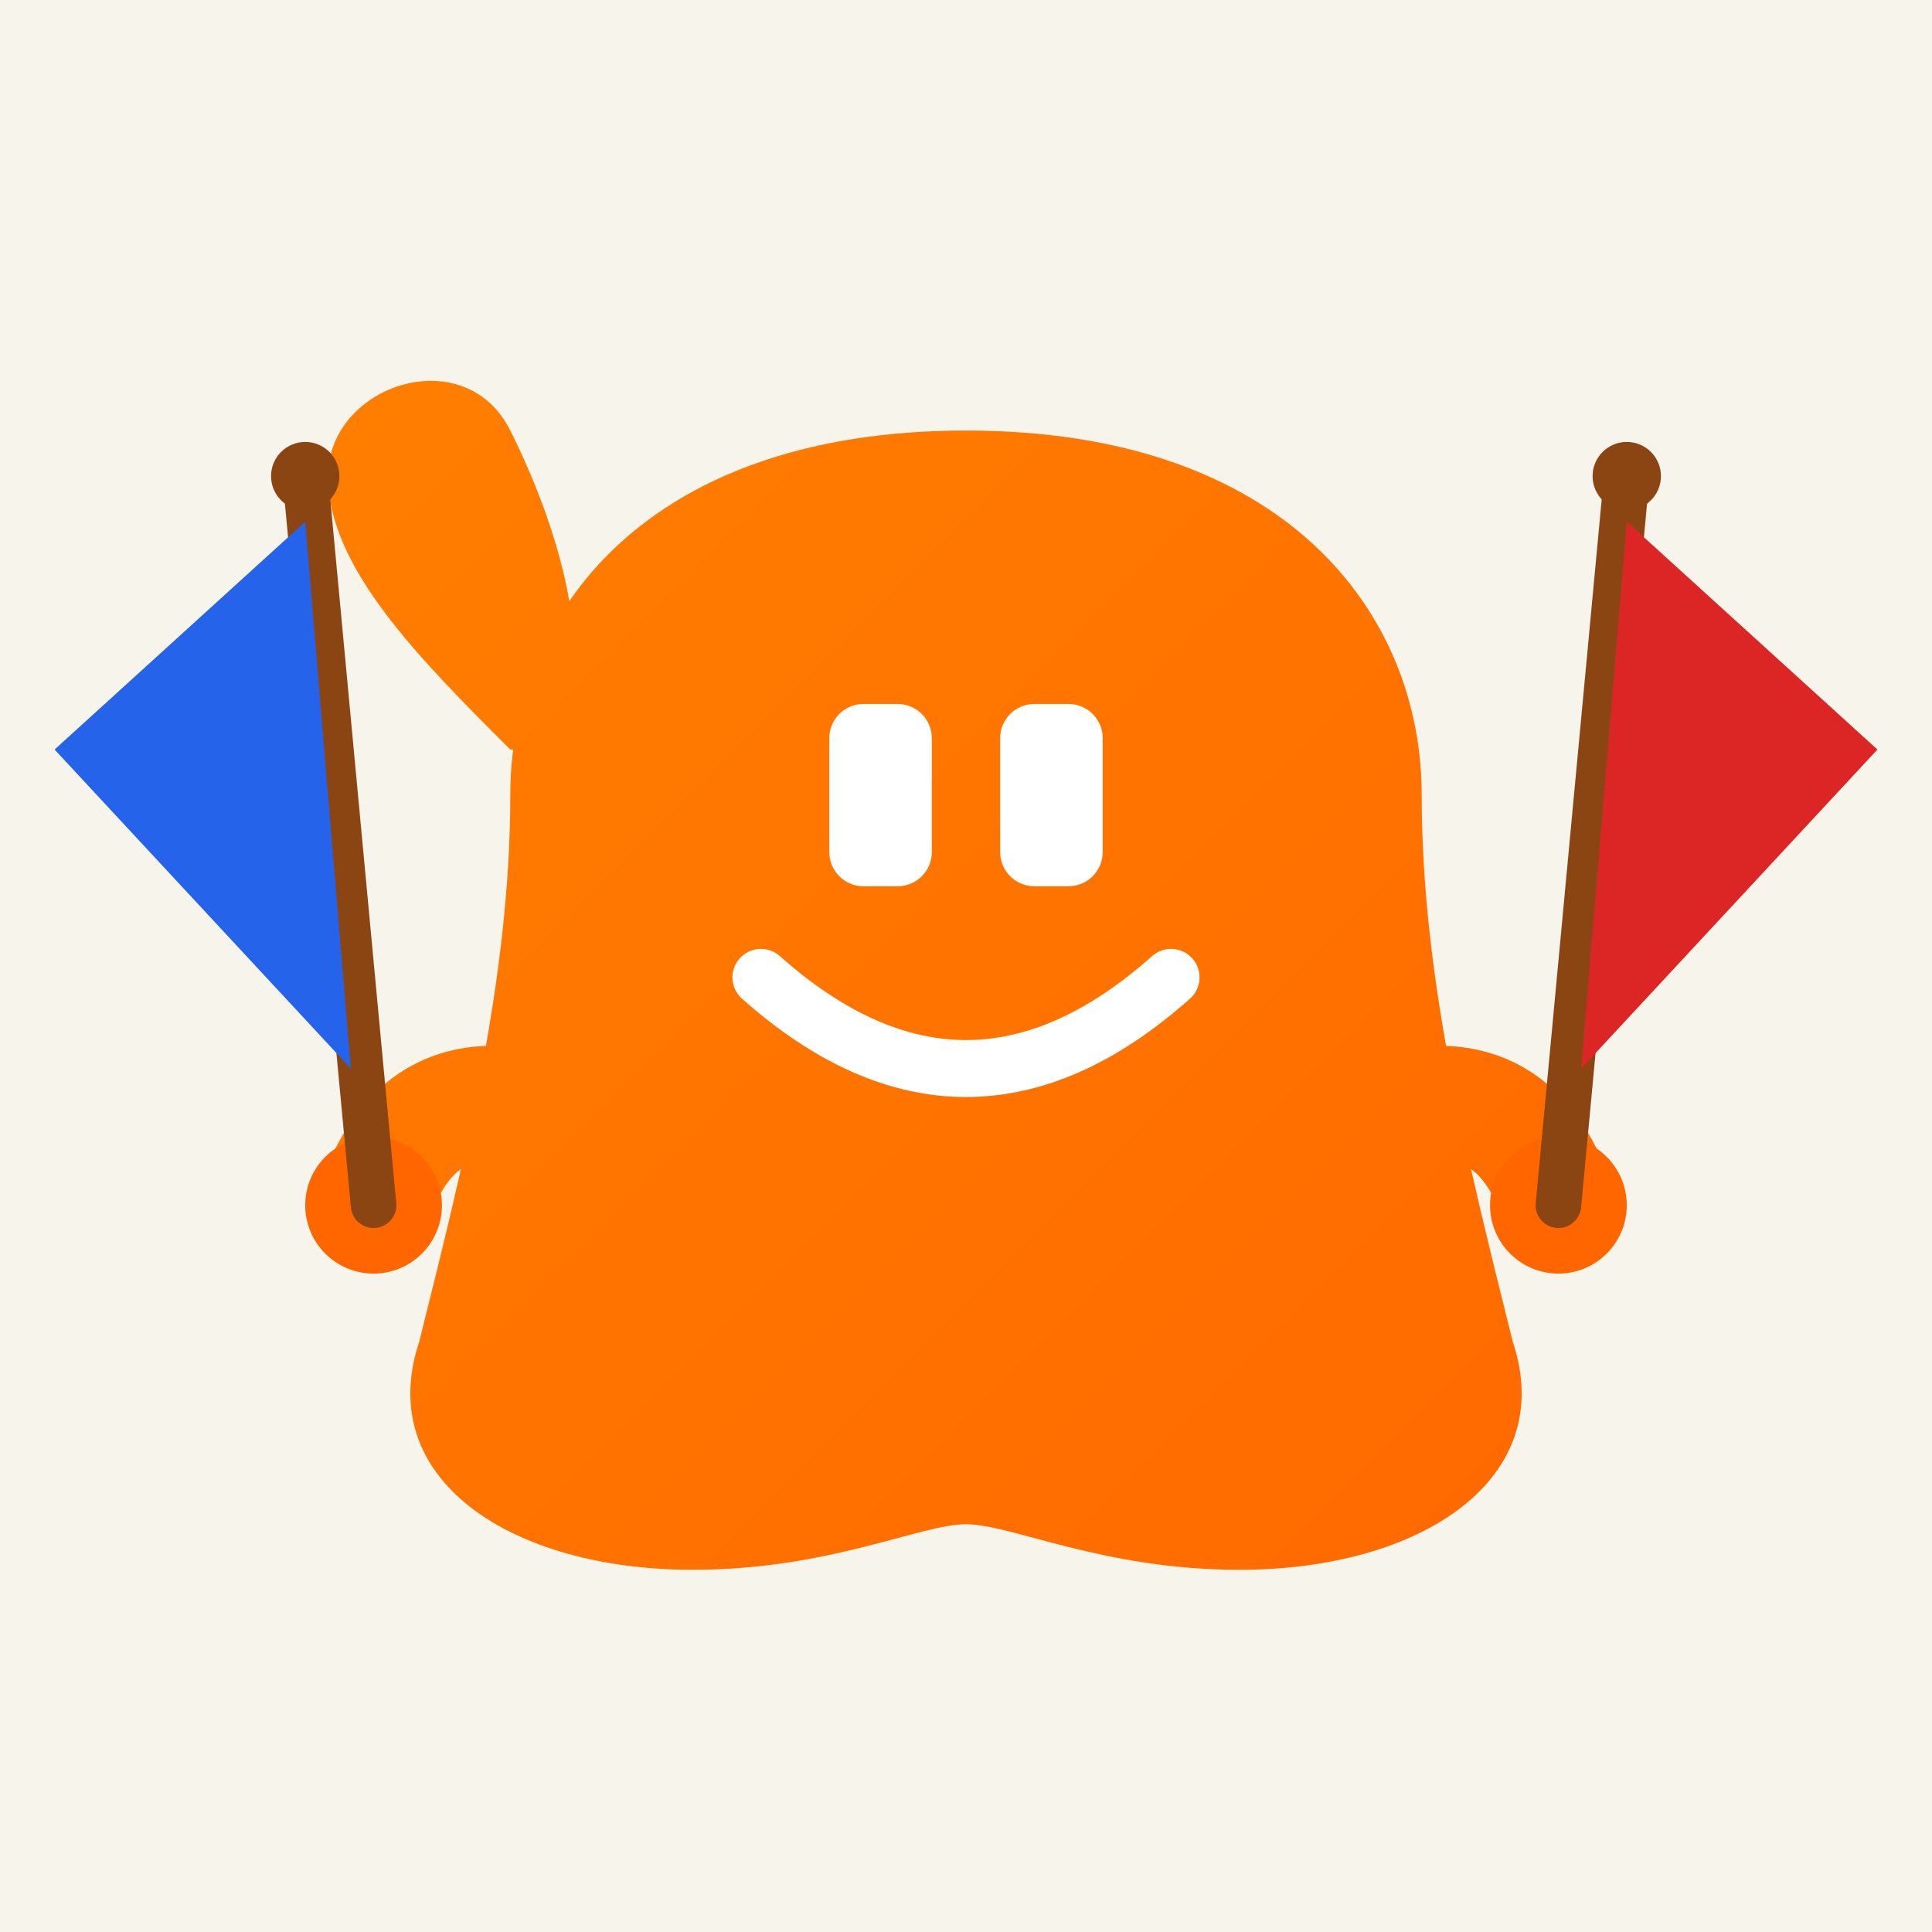
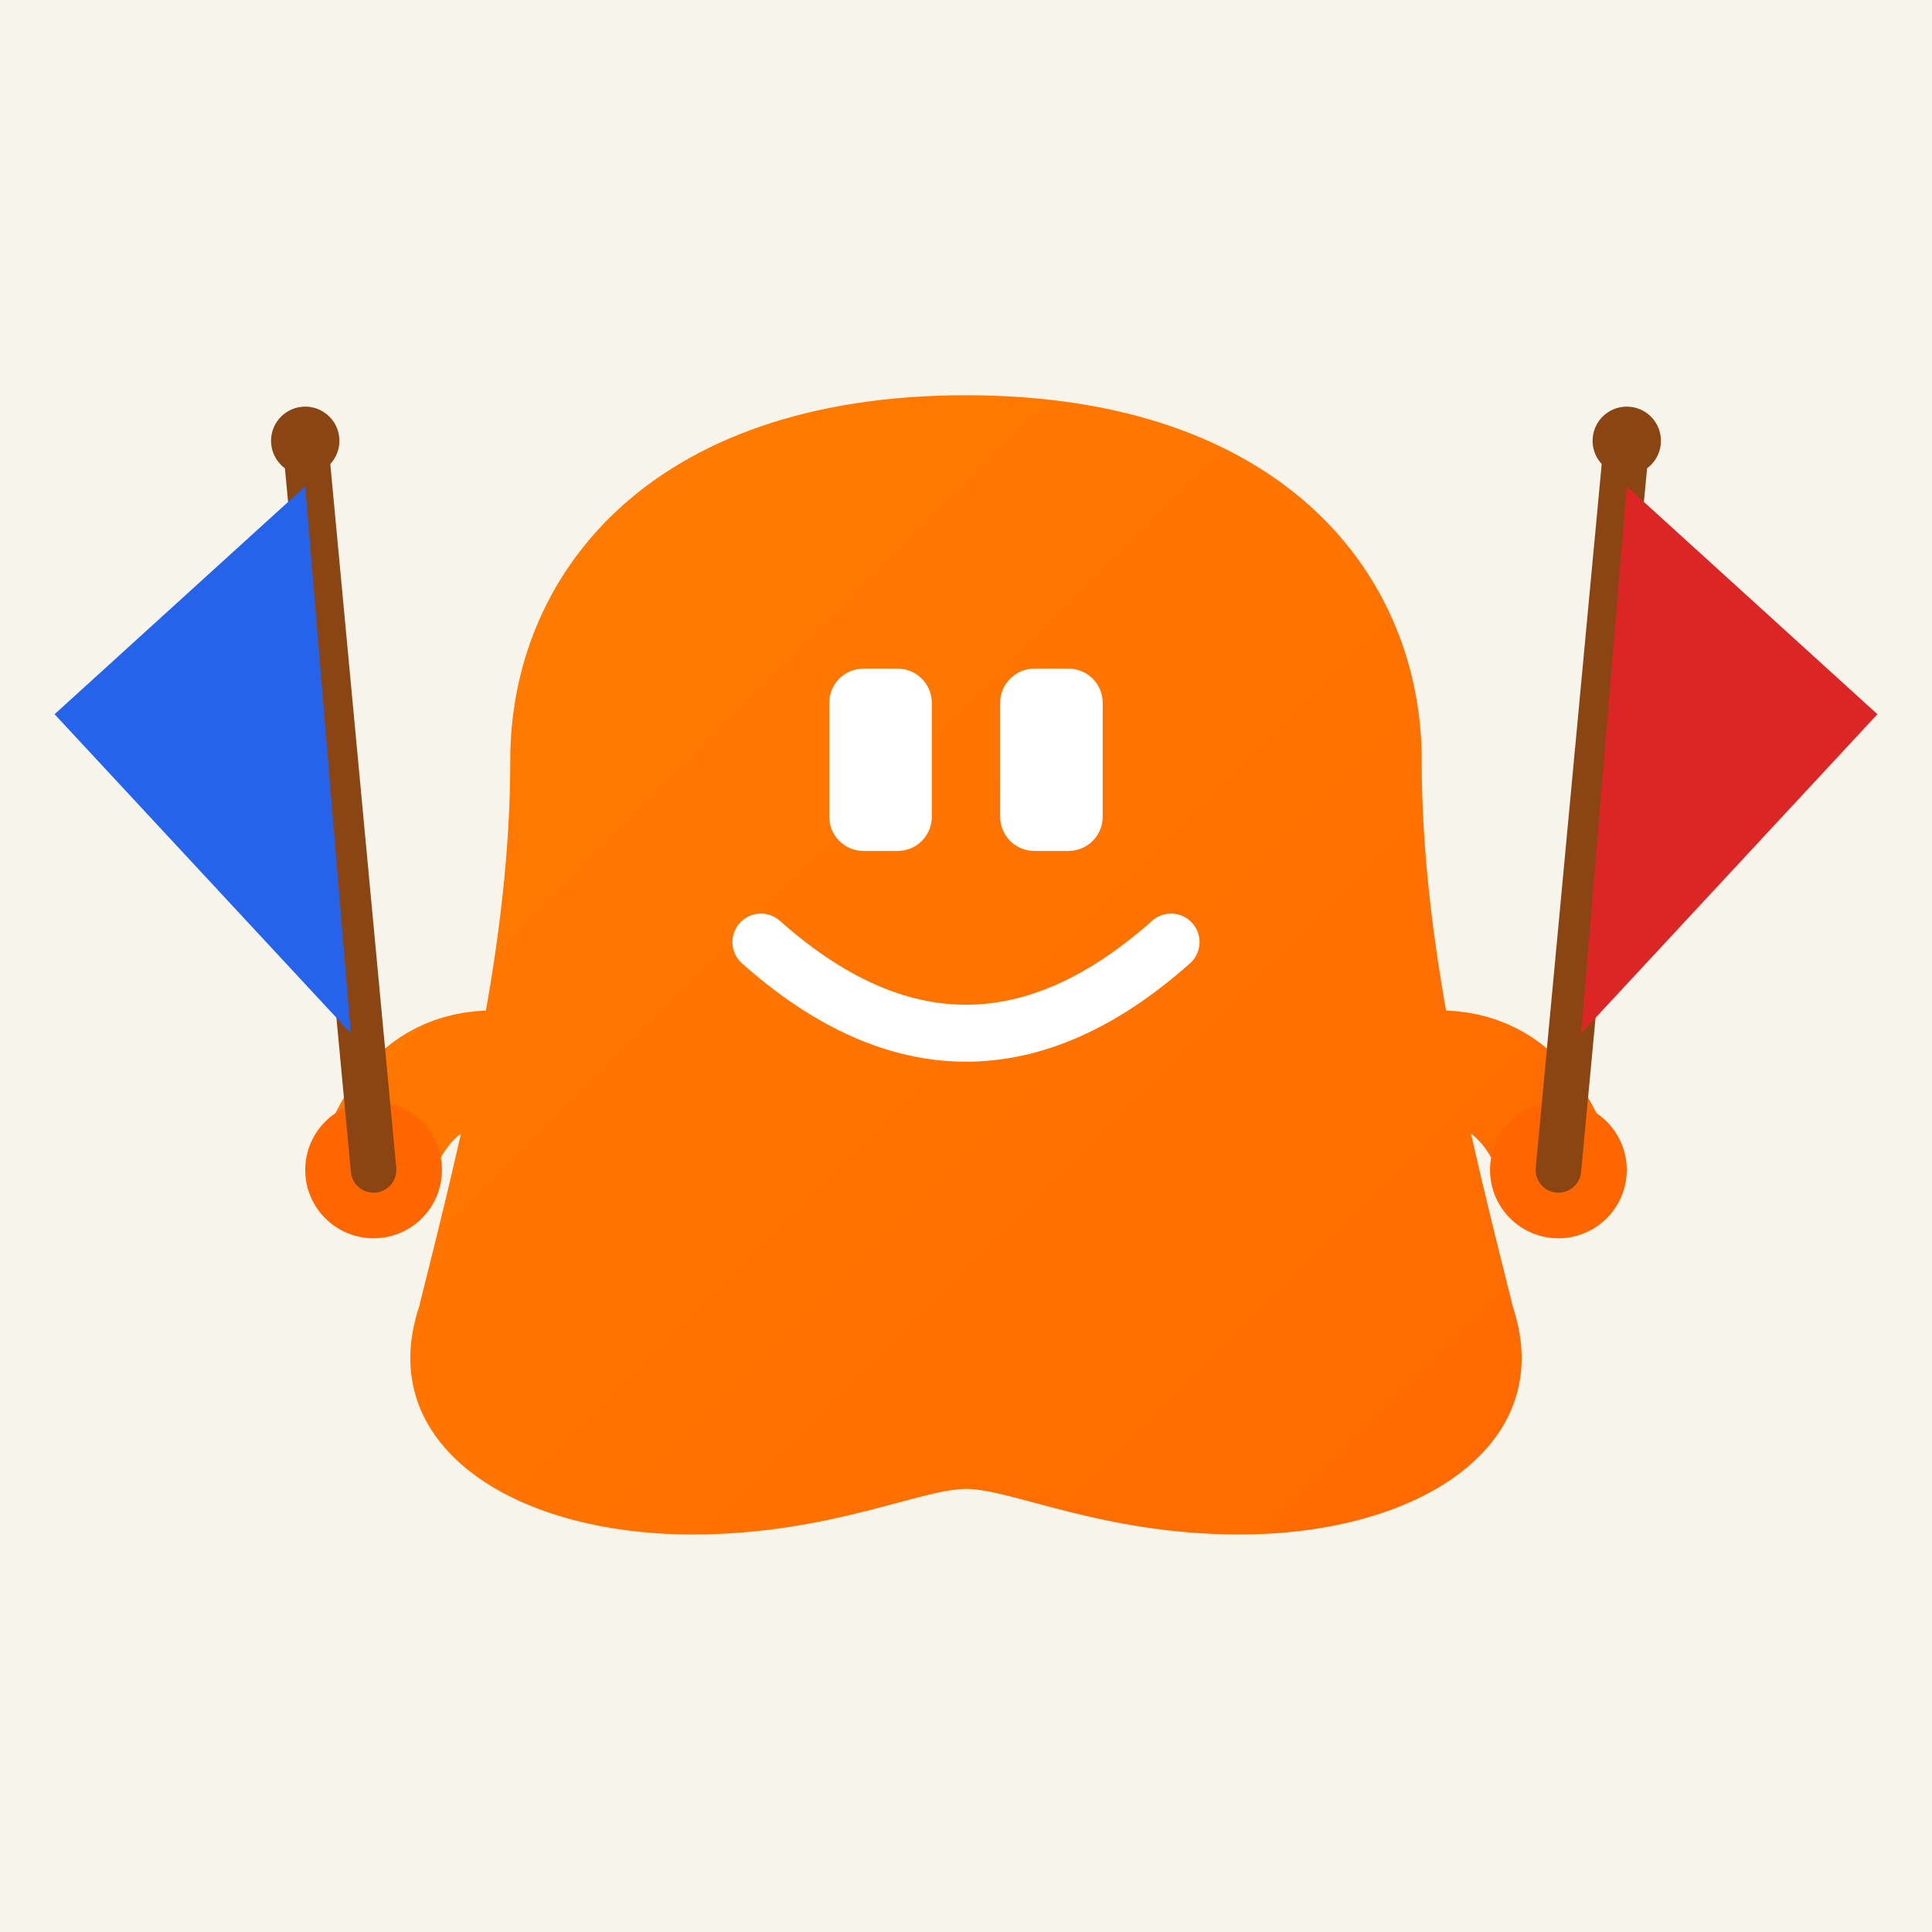
<svg xmlns="http://www.w3.org/2000/svg" viewBox="0 0 512 512">
  <rect width="512" height="512" fill="#f7f4eb" />
-   <g transform="translate(62.7735 77.8693) scale(6.0383)">
+   <g transform="translate(62.7735 68.5099) scale(6.0383)">
    <defs>
      <linearGradient id="og" x1="0" y1="0" x2="64" y2="64" gradientUnits="userSpaceOnUse">
        <stop offset="0%" stop-color="#FF8000" />
        <stop offset="100%" stop-color="#FF6600" />
      </linearGradient>
    </defs>
    <path d="M32 6C18 6 12 14 12 22C12 30 10 38 8 46C6 52 12 56 20 56C26 56 30 54 32 54C34 54 38 56 44 56C52 56 58 52 56 46C54 38 52 30 52 22C52 14 46 6 32 6Z" fill="url(#og)" />
-     <path d="M12 20C8 16 4 12 4 8C4 4 10 2 12 6C14 10 16 16 14 20Z" fill="url(#og)" />
    <rect x="26" y="18" width="4.5" height="8" rx="1.5" fill="white" />
    <rect x="33.5" y="18" width="4.5" height="8" rx="1.5" fill="white" />
    <path d="M23 30 Q32 38 41 30" fill="none" stroke="white" stroke-width="2.5" stroke-linecap="round" />
    <path d="M 14 36 Q 8 34 6 40" fill="none" stroke="url(#og)" stroke-width="5" stroke-linecap="round" />
    <path d="M 50 36 Q 56 34 58 40" fill="none" stroke="url(#og)" stroke-width="5" stroke-linecap="round" />
    <circle cx="6" cy="40" r="3" fill="#FF6600" />
    <circle cx="58" cy="40" r="3" fill="#FF6600" />
    <line x1="6" y1="40" x2="3" y2="8" stroke="#8B4513" stroke-width="2" stroke-linecap="round" />
    <line x1="58" y1="40" x2="61" y2="8" stroke="#8B4513" stroke-width="2" stroke-linecap="round" />
    <path d="M 3 10 L -8 20 L 5 34 Z" fill="#2563EB" />
    <path d="M 61 10 L 72 20 L 59 34 Z" fill="#DC2626" />
    <circle cx="3" cy="8" r="1.5" fill="#8B4513" />
    <circle cx="61" cy="8" r="1.5" fill="#8B4513" />
  </g>
</svg>
